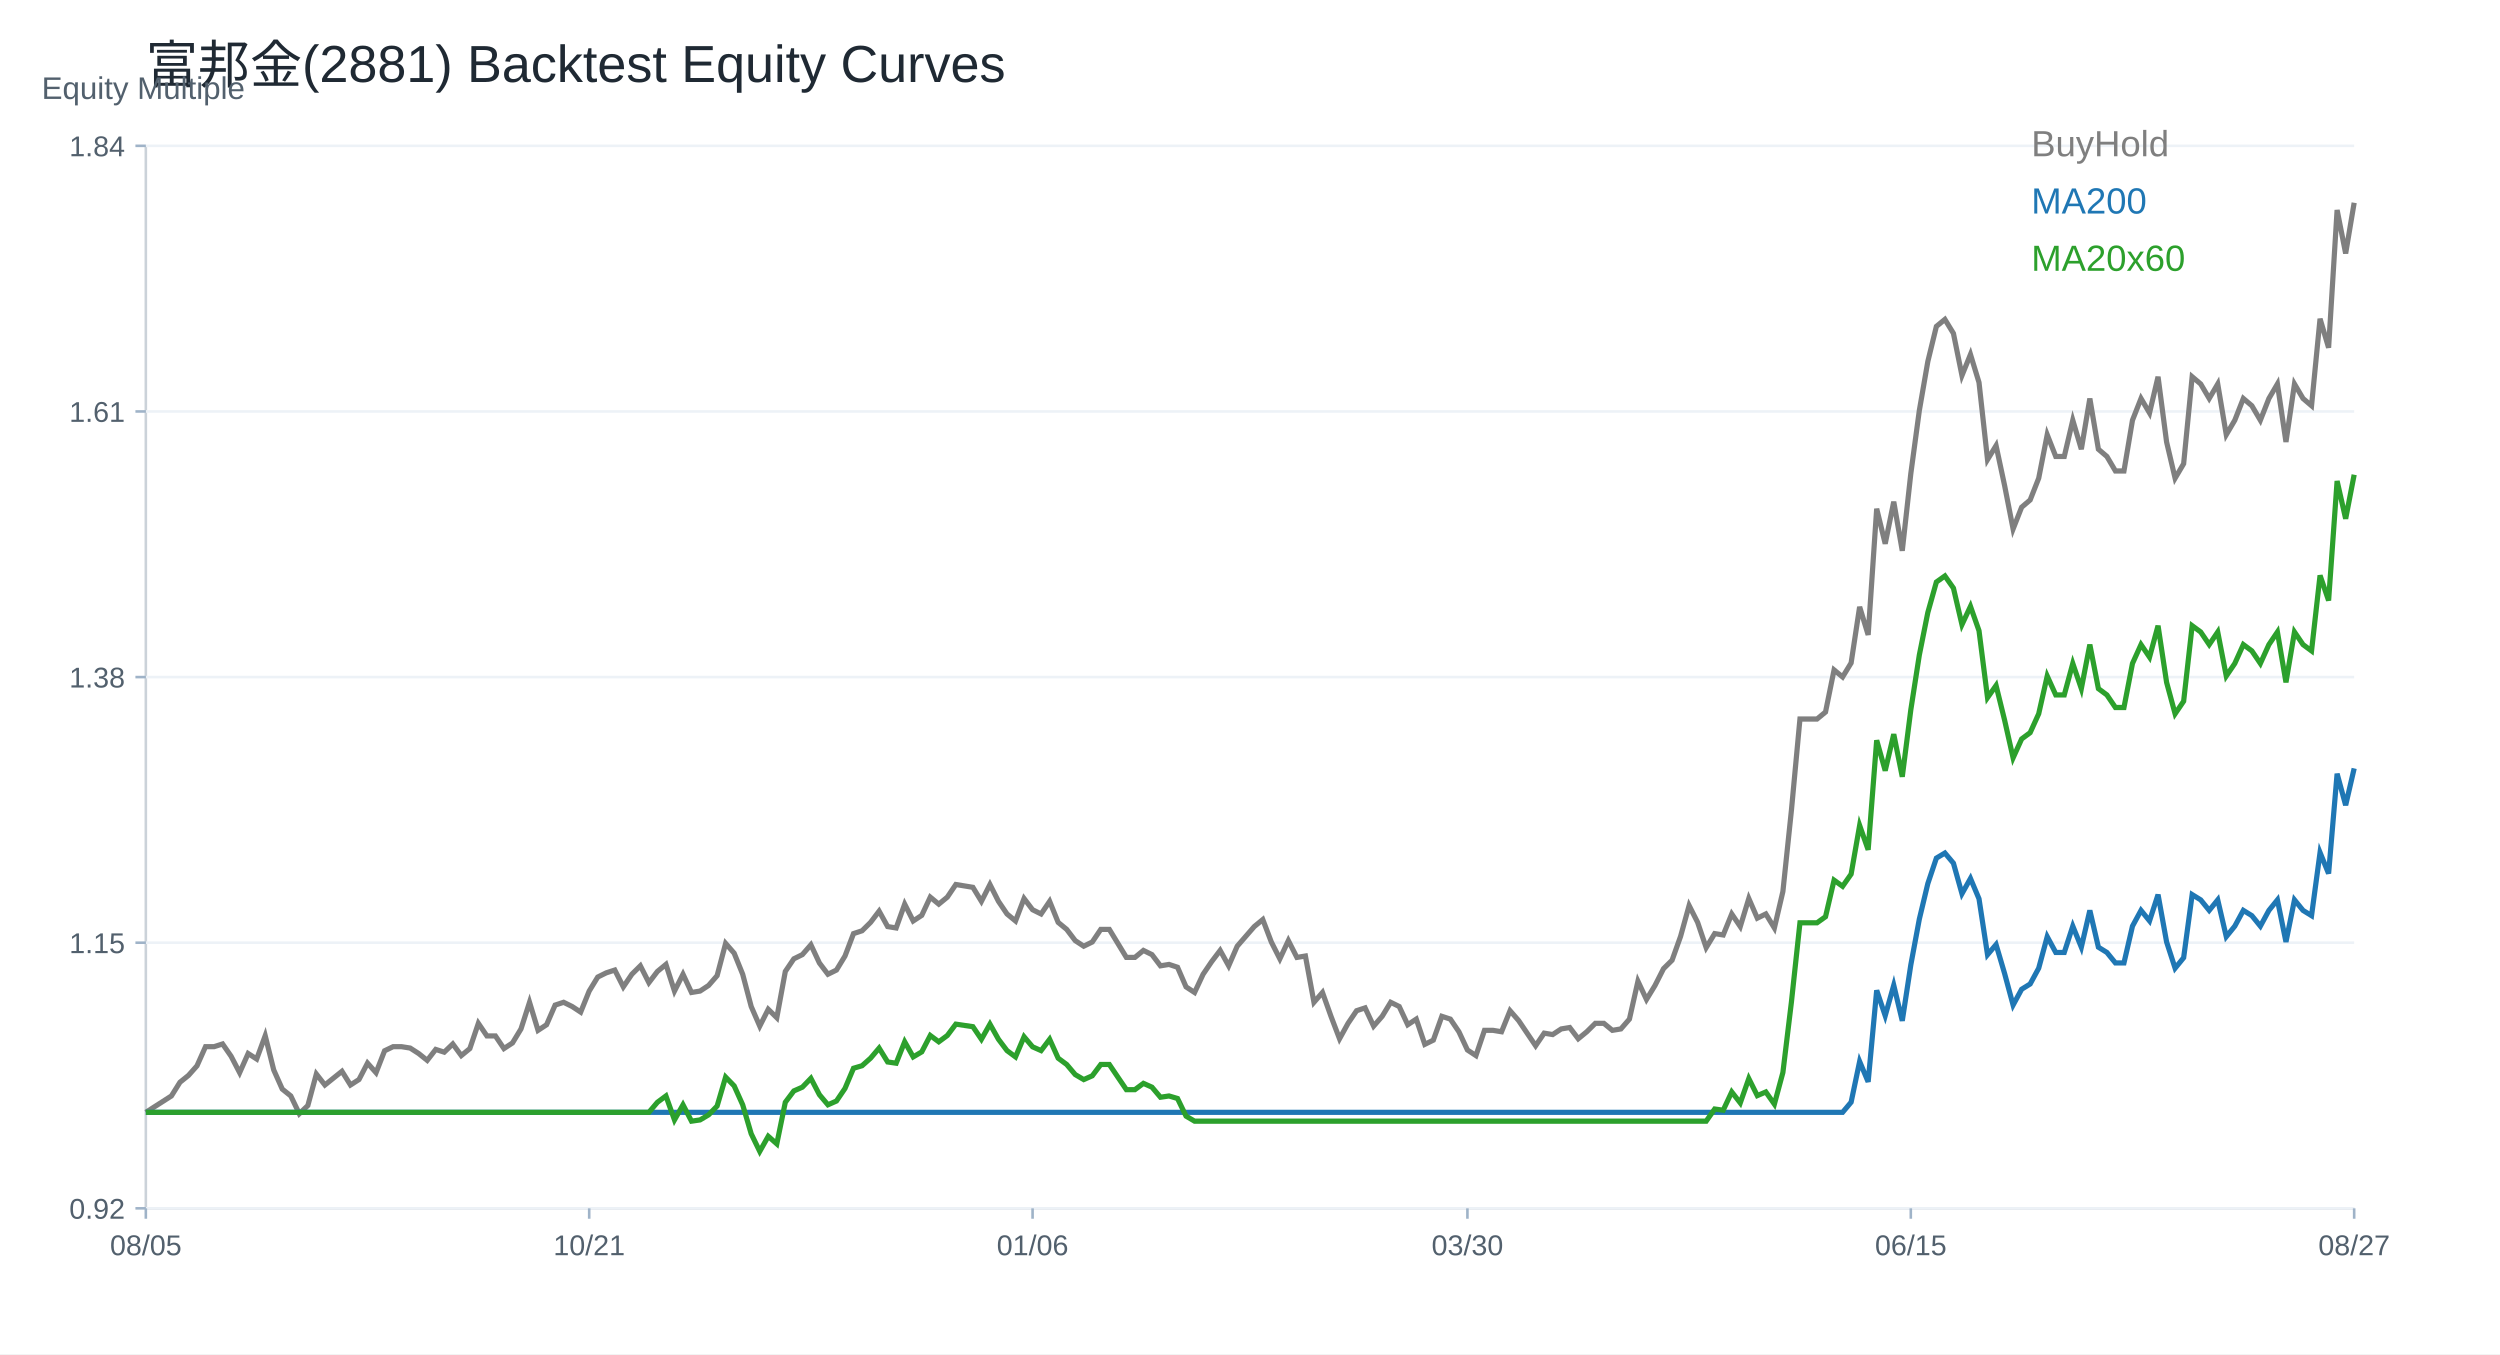
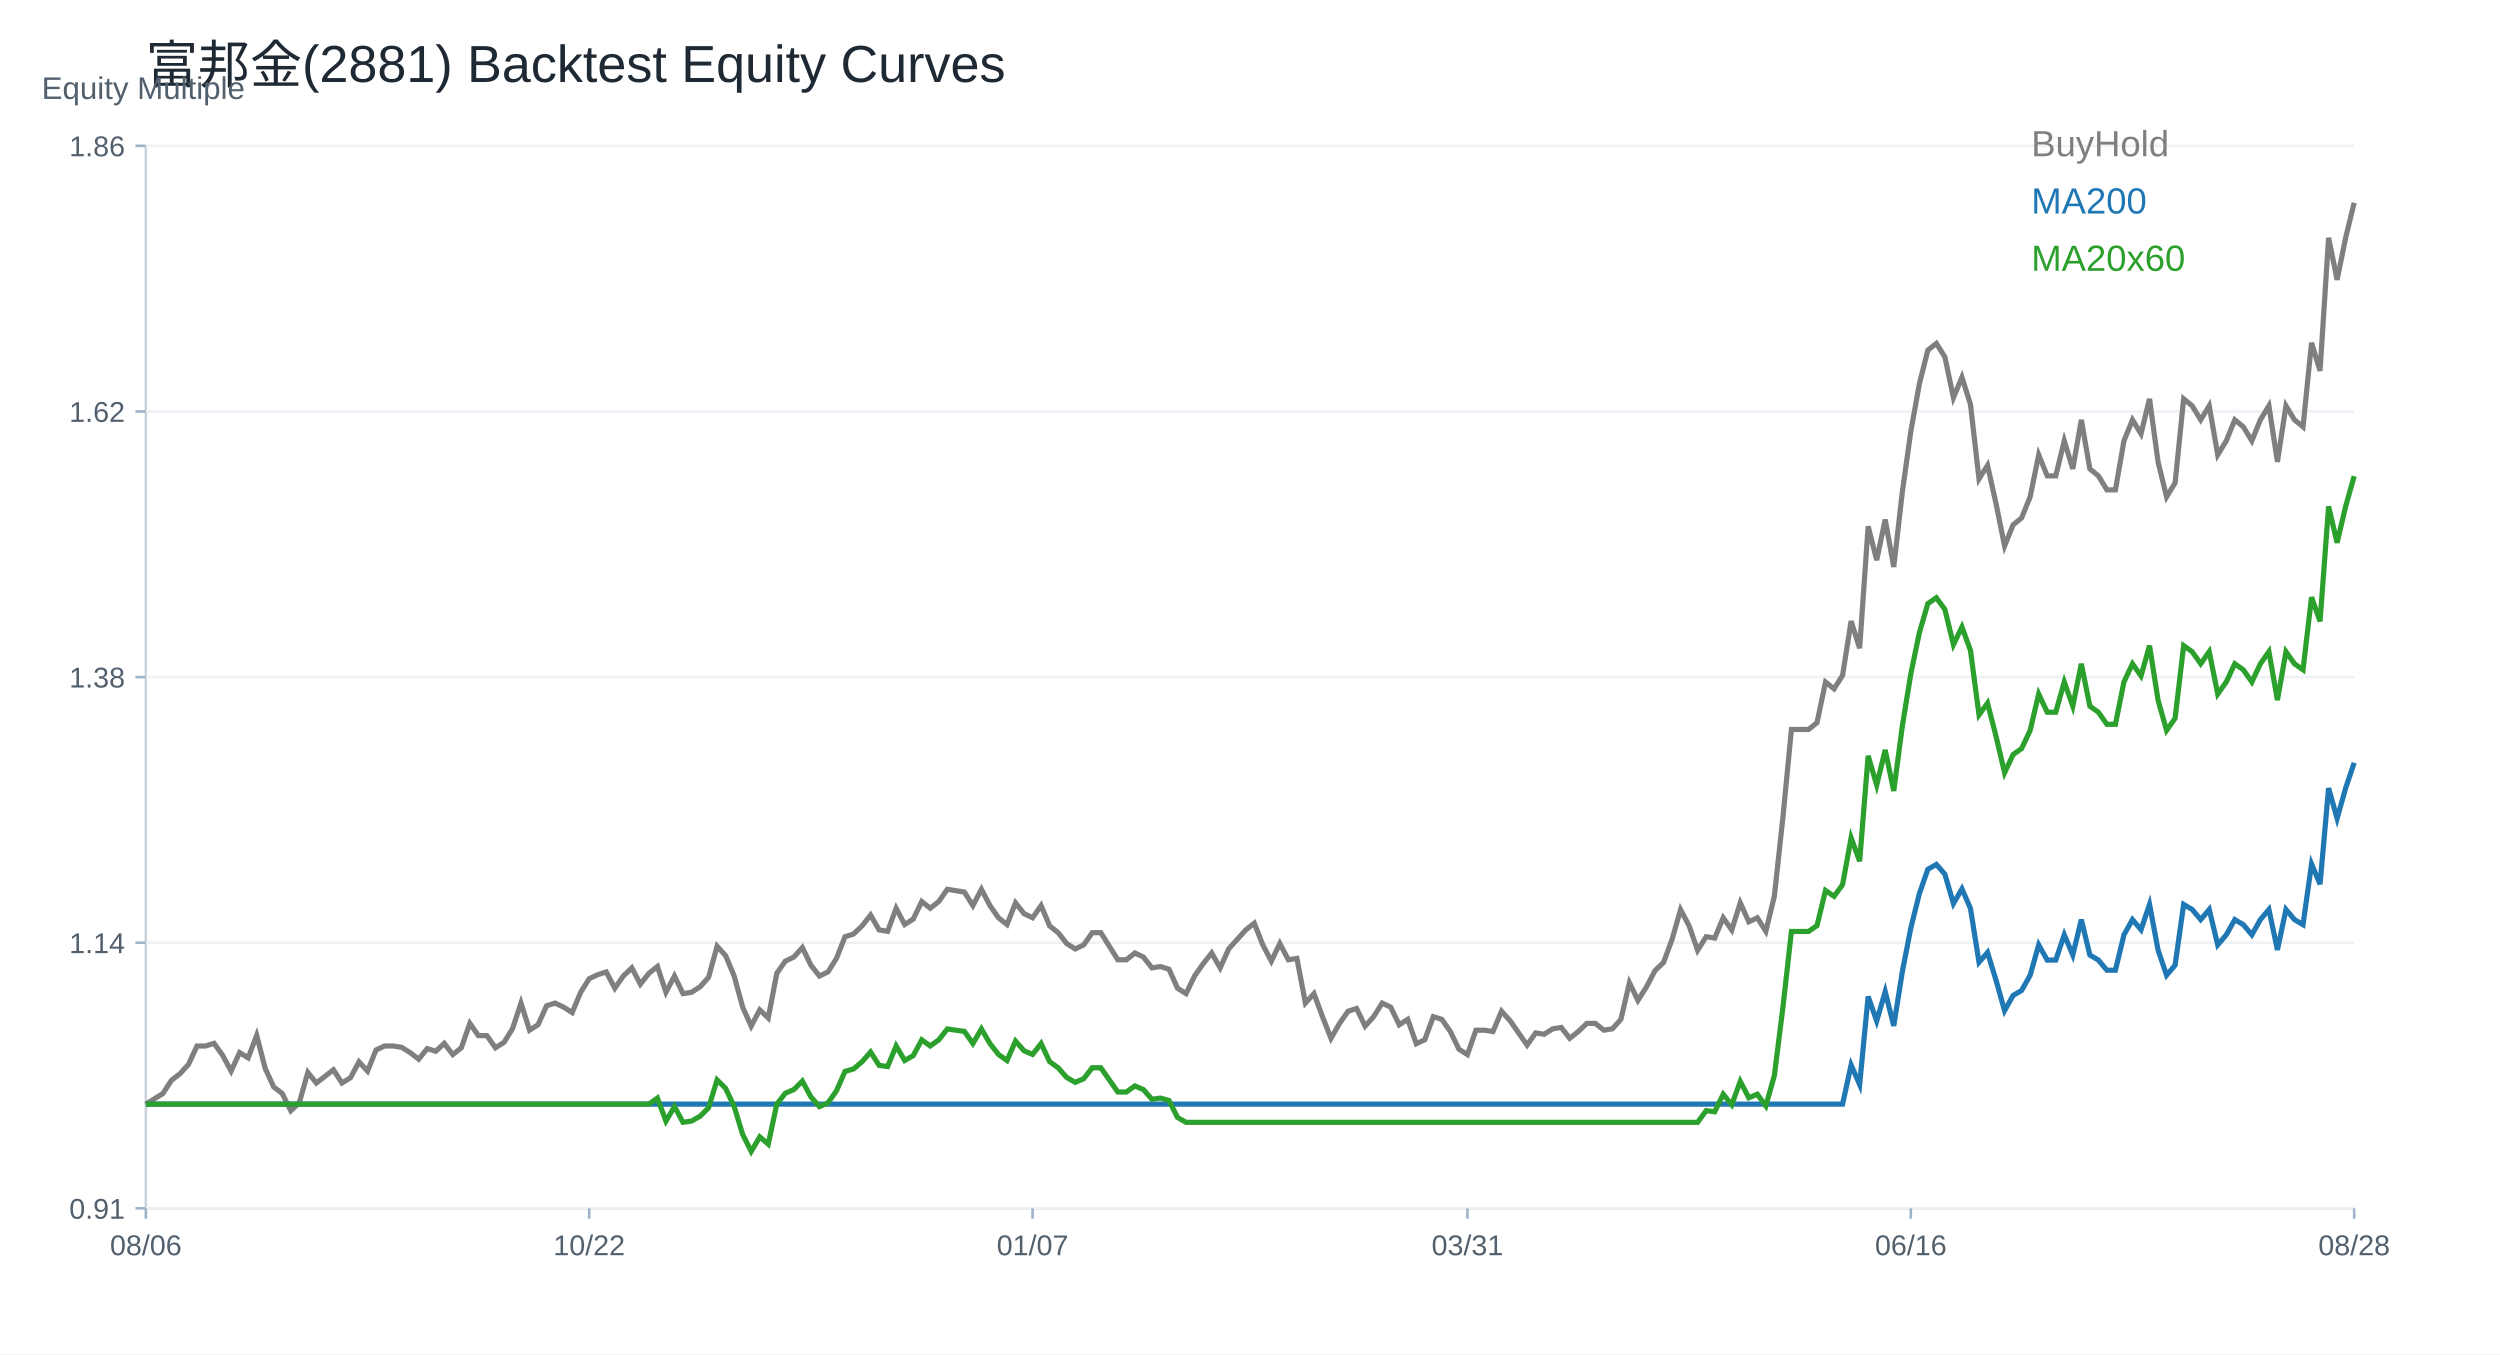
<svg xmlns="http://www.w3.org/2000/svg" width="960" height="520" viewBox="0 0 960 520">
  <rect width="100%" height="100%" fill="white" />
  <text x="56.00" y="32.00" font-size="20" font-family="Arial" fill="#1f2933" text-anchor="start">富邦金(2881) Backtest Equity Curves</text>
  <line x1="56" y1="464" x2="904" y2="464" stroke="#cbd2d9" />
  <line x1="56" y1="56" x2="56" y2="464" stroke="#cbd2d9" />
  <text x="16.00" y="38.00" font-size="12" font-family="Arial" fill="#52606d" text-anchor="start">Equity Multiple</text>
  <line x1="56" y1="464.00" x2="904" y2="464.00" stroke="#edf2f7" />
  <line x1="52" y1="464.00" x2="56" y2="464.00" stroke="#9fb3c8" />
-   <text x="48.00" y="468.00" font-size="11" font-family="Arial" fill="#52606d" text-anchor="end">0.92</text>
+   <text x="48.00" y="468.00" font-size="11" font-family="Arial" fill="#52606d" text-anchor="end">0.91</text>
  <line x1="56" y1="362.00" x2="904" y2="362.00" stroke="#edf2f7" />
  <line x1="52" y1="362.00" x2="56" y2="362.00" stroke="#9fb3c8" />
-   <text x="48.00" y="366.00" font-size="11" font-family="Arial" fill="#52606d" text-anchor="end">1.15</text>
+   <text x="48.00" y="366.00" font-size="11" font-family="Arial" fill="#52606d" text-anchor="end">1.14</text>
  <line x1="56" y1="260.00" x2="904" y2="260.00" stroke="#edf2f7" />
  <line x1="52" y1="260.00" x2="56" y2="260.00" stroke="#9fb3c8" />
  <text x="48.00" y="264.00" font-size="11" font-family="Arial" fill="#52606d" text-anchor="end">1.38</text>
  <line x1="56" y1="158.00" x2="904" y2="158.00" stroke="#edf2f7" />
  <line x1="52" y1="158.00" x2="56" y2="158.00" stroke="#9fb3c8" />
-   <text x="48.00" y="162.00" font-size="11" font-family="Arial" fill="#52606d" text-anchor="end">1.61</text>
+   <text x="48.00" y="162.00" font-size="11" font-family="Arial" fill="#52606d" text-anchor="end">1.62</text>
  <line x1="56" y1="56.00" x2="904" y2="56.00" stroke="#edf2f7" />
  <line x1="52" y1="56.00" x2="56" y2="56.00" stroke="#9fb3c8" />
-   <text x="48.00" y="60.00" font-size="11" font-family="Arial" fill="#52606d" text-anchor="end">1.84</text>
+   <text x="48.00" y="60.00" font-size="11" font-family="Arial" fill="#52606d" text-anchor="end">1.86</text>
  <line x1="56.00" y1="464" x2="56.00" y2="468" stroke="#9fb3c8" />
-   <text x="56.00" y="482.00" font-size="11" font-family="Arial" fill="#52606d" text-anchor="middle">08/05</text>
+   <text x="56.00" y="482.00" font-size="11" font-family="Arial" fill="#52606d" text-anchor="middle">08/06</text>
  <line x1="226.25" y1="464" x2="226.25" y2="468" stroke="#9fb3c8" />
-   <text x="226.25" y="482.00" font-size="11" font-family="Arial" fill="#52606d" text-anchor="middle">10/21</text>
+   <text x="226.25" y="482.00" font-size="11" font-family="Arial" fill="#52606d" text-anchor="middle">10/22</text>
  <line x1="396.51" y1="464" x2="396.51" y2="468" stroke="#9fb3c8" />
-   <text x="396.51" y="482.00" font-size="11" font-family="Arial" fill="#52606d" text-anchor="middle">01/06</text>
+   <text x="396.51" y="482.00" font-size="11" font-family="Arial" fill="#52606d" text-anchor="middle">01/07</text>
  <line x1="563.49" y1="464" x2="563.49" y2="468" stroke="#9fb3c8" />
-   <text x="563.49" y="482.00" font-size="11" font-family="Arial" fill="#52606d" text-anchor="middle">03/30</text>
+   <text x="563.49" y="482.00" font-size="11" font-family="Arial" fill="#52606d" text-anchor="middle">03/31</text>
  <line x1="733.75" y1="464" x2="733.75" y2="468" stroke="#9fb3c8" />
-   <text x="733.75" y="482.00" font-size="11" font-family="Arial" fill="#52606d" text-anchor="middle">06/15</text>
+   <text x="733.75" y="482.00" font-size="11" font-family="Arial" fill="#52606d" text-anchor="middle">06/16</text>
  <line x1="904.00" y1="464" x2="904.00" y2="468" stroke="#9fb3c8" />
-   <text x="904.00" y="482.00" font-size="11" font-family="Arial" fill="#52606d" text-anchor="middle">08/27</text>
-   <polyline fill="none" stroke="#7f7f7f" stroke-width="2" points="56.00,427.14 59.27,425.04 62.55,422.94 65.82,420.84 69.10,415.59 72.37,412.96 75.64,409.28 78.92,401.93 82.19,401.93 85.47,400.88 88.74,405.60 92.02,411.91 95.29,404.55 98.56,406.66 101.84,397.72 105.11,410.86 108.39,418.21 111.66,420.84 114.93,427.67 118.21,424.52 121.48,412.43 124.76,416.64 128.03,414.01 131.31,411.38 134.58,416.64 137.85,414.54 141.13,408.23 144.40,411.91 147.68,403.50 150.95,401.93 154.22,401.93 157.50,402.45 160.77,404.55 164.05,407.18 167.32,402.98 170.59,404.03 173.87,400.88 177.14,405.34 180.42,402.65 183.69,392.96 186.97,397.80 190.24,397.80 193.51,402.65 196.79,400.50 200.06,395.11 203.34,384.88 206.61,395.65 209.88,393.50 213.16,385.96 216.43,384.88 219.71,386.50 222.98,388.65 226.25,380.57 229.53,375.19 232.80,373.57 236.08,372.50 239.35,378.96 242.63,374.11 245.90,370.88 249.17,377.34 252.45,373.03 255.72,370.34 259.00,380.57 262.27,374.11 265.54,381.11 268.82,380.57 272.09,378.42 275.37,374.65 278.64,362.26 281.92,366.03 285.19,374.11 288.46,386.50 291.74,394.03 295.01,387.57 298.29,390.80 301.56,373.03 304.83,368.19 308.11,366.57 311.38,362.80 314.66,369.80 317.93,374.11 321.20,372.50 324.48,367.11 327.75,358.50 331.03,357.42 334.30,354.19 337.58,349.88 340.85,355.80 344.12,356.34 347.40,347.19 350.67,353.65 353.95,351.50 357.22,344.50 360.49,347.19 363.77,344.50 367.04,339.65 370.32,340.19 373.59,340.73 376.86,346.11 380.14,339.65 383.41,346.11 386.69,350.96 389.96,353.65 393.24,345.03 396.51,349.34 399.78,350.96 403.06,346.11 406.33,354.19 409.61,356.88 412.88,361.19 416.15,363.34 419.43,361.73 422.70,356.88 425.98,356.88 429.25,362.26 432.53,367.65 435.80,367.65 439.07,364.96 442.35,366.57 445.62,370.88 448.90,370.34 452.17,371.42 455.44,378.96 458.72,381.11 461.99,374.11 465.27,369.27 468.54,364.96 471.81,370.88 475.09,363.34 478.36,359.57 481.64,355.80 484.91,353.11 488.19,361.73 491.46,368.19 494.73,361.19 498.01,367.65 501.28,367.11 504.56,384.88 507.83,381.11 511.10,390.27 514.38,398.88 517.65,392.96 520.93,388.11 524.20,387.03 527.47,394.03 530.75,390.27 534.02,384.88 537.30,386.50 540.57,393.50 543.85,391.34 547.12,401.03 550.39,399.42 553.67,390.27 556.94,391.34 560.22,396.19 563.49,403.19 566.76,405.34 570.04,395.65 573.31,395.65 576.59,396.19 579.86,388.11 583.14,391.88 586.41,396.73 589.68,401.57 592.96,396.73 596.23,397.27 599.51,395.11 602.78,394.57 606.05,398.88 609.33,396.19 612.60,392.96 615.88,392.96 619.15,395.65 622.42,395.11 625.70,391.34 628.97,376.80 632.25,383.80 635.52,378.42 638.80,371.96 642.07,368.73 645.34,359.57 648.62,347.73 651.89,354.19 655.17,363.88 658.44,358.50 661.71,359.03 664.99,350.96 668.26,355.80 671.54,345.03 674.81,352.57 678.08,350.96 681.36,356.34 684.63,342.34 687.91,311.11 691.18,276.11 694.46,276.11 697.73,276.11 701.00,273.42 704.28,257.26 707.55,259.96 710.83,254.57 714.10,233.03 717.37,243.80 720.65,195.34 723.92,208.80 727.20,192.65 730.47,211.50 733.75,181.88 737.02,157.65 740.29,138.80 743.57,125.34 746.84,122.65 750.12,128.03 753.39,144.19 756.66,136.11 759.94,146.88 763.21,176.49 766.49,171.11 769.76,186.42 773.03,203.12 776.31,194.77 779.58,191.99 782.86,183.64 786.13,166.93 789.41,175.29 792.68,175.29 795.95,161.37 799.23,172.50 802.50,153.02 805.78,172.50 809.05,175.29 812.32,180.85 815.60,180.85 818.87,161.37 822.15,153.02 825.42,158.58 828.69,144.67 831.97,169.72 835.24,183.64 838.52,178.07 841.79,144.67 845.07,147.45 848.34,153.02 851.61,147.45 854.89,166.93 858.16,161.37 861.44,153.02 864.71,155.80 867.98,161.37 871.26,153.02 874.53,147.45 877.81,169.72 881.08,147.45 884.36,153.02 887.63,155.80 890.90,122.40 894.18,133.53 897.45,80.64 900.73,97.34 904.00,77.86" />
+   <text x="904.00" y="482.00" font-size="11" font-family="Arial" fill="#52606d" text-anchor="middle">08/28</text>
+   <polyline fill="none" stroke="#7f7f7f" stroke-width="2" points="56.00,423.99 59.27,421.96 62.55,419.93 65.82,414.85 69.10,412.32 72.37,408.76 75.64,401.66 78.92,401.66 82.19,400.64 85.47,405.21 88.74,411.30 92.02,404.20 95.29,406.23 98.56,397.60 101.84,410.29 105.11,417.39 108.39,419.93 111.66,426.52 114.93,423.48 118.21,411.81 121.48,415.87 124.76,413.33 128.03,410.79 131.31,415.87 134.58,413.84 137.85,407.75 141.13,411.30 144.40,403.18 147.68,401.66 150.95,401.66 154.22,402.17 157.50,404.20 160.77,406.73 164.05,402.67 167.32,403.69 170.59,400.64 173.87,404.96 177.14,402.36 180.42,392.99 183.69,397.68 186.97,397.68 190.24,402.36 193.51,400.28 196.79,395.07 200.06,385.19 203.34,395.59 206.61,393.51 209.88,386.23 213.16,385.19 216.43,386.75 219.71,388.83 222.98,381.03 226.25,375.83 229.53,374.27 232.80,373.23 236.08,379.47 239.35,374.79 242.63,371.67 245.90,377.91 249.17,373.75 252.45,371.15 255.72,381.03 259.00,374.79 262.27,381.55 265.54,381.03 268.82,378.95 272.09,375.31 275.37,363.35 278.64,366.99 281.92,374.79 285.19,386.75 288.46,394.03 291.74,387.79 295.01,390.91 298.29,373.75 301.56,369.07 304.83,367.51 308.11,363.87 311.38,370.63 314.66,374.79 317.93,373.23 321.20,368.03 324.48,359.70 327.75,358.66 331.03,355.54 334.30,351.38 337.58,357.10 340.85,357.62 344.12,348.78 347.40,355.02 350.67,352.94 353.95,346.18 357.22,348.78 360.49,346.18 363.77,341.50 367.04,342.02 370.32,342.54 373.59,347.74 376.86,341.50 380.14,347.74 383.41,352.42 386.69,355.02 389.96,346.70 393.24,350.86 396.51,352.42 399.78,347.74 403.06,355.54 406.33,358.14 409.61,362.31 412.88,364.39 416.15,362.83 419.43,358.14 422.70,358.14 425.98,363.35 429.25,368.55 432.53,368.55 435.80,365.95 439.07,367.51 442.35,371.67 445.62,371.15 448.90,372.19 452.17,379.47 455.44,381.55 458.72,374.79 461.99,370.11 465.27,365.95 468.54,371.67 471.81,364.39 475.09,360.74 478.36,357.10 481.64,354.50 484.91,362.83 488.19,369.07 491.46,362.31 494.73,368.55 498.01,368.03 501.28,385.19 504.56,381.55 507.83,390.39 511.10,398.72 514.38,392.99 517.65,388.31 520.93,387.27 524.20,394.03 527.47,390.39 530.75,385.19 534.02,386.75 537.30,393.51 540.57,391.43 543.85,400.80 547.12,399.24 550.39,390.39 553.67,391.43 556.94,396.11 560.22,402.88 563.49,404.96 566.76,395.59 570.04,395.59 573.31,396.11 576.59,388.31 579.86,391.95 583.14,396.63 586.41,401.32 589.68,396.63 592.96,397.15 596.23,395.07 599.51,394.55 602.78,398.72 606.05,396.11 609.33,392.99 612.60,392.99 615.88,395.59 619.15,395.07 622.42,391.43 625.70,377.39 628.97,384.15 632.25,378.95 635.52,372.71 638.80,369.59 642.07,360.74 645.34,349.30 648.62,355.54 651.89,364.91 655.17,359.70 658.44,360.22 661.71,352.42 664.99,357.10 668.26,346.70 671.54,353.98 674.81,352.42 678.08,357.62 681.36,344.10 684.63,313.93 687.91,280.12 691.18,280.12 694.46,280.12 697.73,277.52 701.00,261.92 704.28,264.52 707.55,259.32 710.83,238.51 714.10,248.91 717.37,202.10 720.65,215.10 723.92,199.50 727.20,217.70 730.47,189.10 733.75,165.69 737.02,147.49 740.29,134.48 743.57,131.88 746.84,137.08 750.12,152.69 753.39,144.88 756.66,155.29 759.94,183.90 763.21,178.69 766.49,193.48 769.76,209.62 773.03,201.55 776.31,198.86 779.58,190.79 782.86,174.66 786.13,182.73 789.41,182.73 792.68,169.28 795.95,180.04 799.23,161.22 802.50,180.04 805.78,182.73 809.05,188.11 812.32,188.11 815.60,169.28 818.87,161.22 822.15,166.59 825.42,153.15 828.69,177.35 831.97,190.79 835.24,185.42 838.52,153.15 841.79,155.84 845.07,161.22 848.34,155.84 851.61,174.66 854.89,169.28 858.16,161.22 861.44,163.90 864.71,169.28 867.98,161.22 871.26,155.84 874.53,177.35 877.81,155.84 881.08,161.22 884.36,163.90 887.63,131.64 890.90,142.39 894.18,91.30 897.45,107.44 900.73,91.30 904.00,77.86" />
  <text x="780.00" y="60.00" font-size="14" font-family="Arial" fill="#7f7f7f" text-anchor="start">BuyHold</text>
-   <polyline fill="none" stroke="#1f77b4" stroke-width="2" points="56.00,427.14 59.27,427.14 62.55,427.14 65.82,427.14 69.10,427.14 72.37,427.14 75.64,427.14 78.92,427.14 82.19,427.14 85.47,427.14 88.74,427.14 92.02,427.14 95.29,427.14 98.56,427.14 101.84,427.14 105.11,427.14 108.39,427.14 111.66,427.14 114.93,427.14 118.21,427.14 121.48,427.14 124.76,427.14 128.03,427.14 131.31,427.14 134.58,427.14 137.85,427.14 141.13,427.14 144.40,427.14 147.68,427.14 150.95,427.14 154.22,427.14 157.50,427.14 160.77,427.14 164.05,427.14 167.32,427.14 170.59,427.14 173.87,427.14 177.14,427.14 180.42,427.14 183.69,427.14 186.97,427.14 190.24,427.14 193.51,427.14 196.79,427.14 200.06,427.14 203.34,427.14 206.61,427.14 209.88,427.14 213.16,427.14 216.43,427.14 219.71,427.14 222.98,427.14 226.25,427.14 229.53,427.14 232.80,427.14 236.08,427.14 239.35,427.14 242.63,427.14 245.90,427.14 249.17,427.14 252.45,427.14 255.72,427.14 259.00,427.14 262.27,427.14 265.54,427.14 268.82,427.14 272.09,427.14 275.37,427.14 278.64,427.14 281.92,427.14 285.19,427.14 288.46,427.14 291.74,427.14 295.01,427.14 298.29,427.14 301.56,427.14 304.83,427.14 308.11,427.14 311.38,427.14 314.66,427.14 317.93,427.14 321.20,427.14 324.48,427.14 327.75,427.14 331.03,427.14 334.30,427.14 337.58,427.14 340.85,427.14 344.12,427.14 347.40,427.14 350.67,427.14 353.95,427.14 357.22,427.14 360.49,427.14 363.77,427.14 367.04,427.14 370.32,427.14 373.59,427.14 376.86,427.14 380.14,427.14 383.41,427.14 386.69,427.14 389.96,427.14 393.24,427.14 396.51,427.14 399.78,427.14 403.06,427.14 406.33,427.14 409.61,427.14 412.88,427.14 416.15,427.14 419.43,427.14 422.70,427.14 425.98,427.14 429.25,427.14 432.53,427.14 435.80,427.14 439.07,427.14 442.35,427.14 445.62,427.14 448.90,427.14 452.17,427.14 455.44,427.14 458.72,427.14 461.99,427.14 465.27,427.14 468.54,427.14 471.81,427.14 475.09,427.14 478.36,427.14 481.64,427.14 484.91,427.14 488.19,427.14 491.46,427.14 494.73,427.14 498.01,427.14 501.28,427.14 504.56,427.14 507.83,427.14 511.10,427.14 514.38,427.14 517.65,427.14 520.93,427.14 524.20,427.14 527.47,427.14 530.75,427.14 534.02,427.14 537.30,427.14 540.57,427.14 543.85,427.14 547.12,427.14 550.39,427.14 553.67,427.14 556.94,427.14 560.22,427.14 563.49,427.14 566.76,427.14 570.04,427.14 573.31,427.14 576.59,427.14 579.86,427.14 583.14,427.14 586.41,427.14 589.68,427.14 592.96,427.14 596.23,427.14 599.51,427.14 602.78,427.14 606.05,427.14 609.33,427.14 612.60,427.14 615.88,427.14 619.15,427.14 622.42,427.14 625.70,427.14 628.97,427.14 632.25,427.14 635.52,427.14 638.80,427.14 642.07,427.14 645.34,427.14 648.62,427.14 651.89,427.14 655.17,427.14 658.44,427.14 661.71,427.14 664.99,427.14 668.26,427.14 671.54,427.14 674.81,427.14 678.08,427.14 681.36,427.14 684.63,427.14 687.91,427.14 691.18,427.14 694.46,427.14 697.73,427.14 701.00,427.14 704.28,427.14 707.55,427.14 710.83,423.24 714.10,407.62 717.37,415.43 720.65,380.28 723.92,390.04 727.20,378.33 730.47,392.00 733.75,370.52 737.02,352.95 740.29,339.28 743.57,329.52 746.84,327.56 750.12,331.47 753.39,343.18 756.66,337.33 759.94,345.14 763.21,366.61 766.49,362.71 769.76,373.81 773.03,385.93 776.31,379.87 779.58,377.85 782.86,371.79 786.13,359.68 789.41,365.74 792.68,365.74 795.95,355.64 799.23,363.72 802.50,349.59 805.78,363.72 809.05,365.74 812.32,369.77 815.60,369.77 818.87,355.64 822.15,349.59 825.42,353.62 828.69,343.53 831.97,361.70 835.24,371.79 838.52,367.76 841.79,343.53 845.07,345.55 848.34,349.59 851.61,345.55 854.89,359.68 858.16,355.64 861.44,349.59 864.71,351.61 867.98,355.64 871.26,349.59 874.53,345.55 877.81,361.70 881.08,345.55 884.36,349.59 887.63,351.61 890.90,327.38 894.18,335.45 897.45,297.10 900.73,309.21 904.00,295.08" />
+   <polyline fill="none" stroke="#1f77b4" stroke-width="2" points="56.00,423.99 59.27,423.99 62.55,423.99 65.82,423.99 69.10,423.99 72.37,423.99 75.64,423.99 78.92,423.99 82.19,423.99 85.47,423.99 88.74,423.99 92.02,423.99 95.29,423.99 98.56,423.99 101.84,423.99 105.11,423.99 108.39,423.99 111.66,423.99 114.93,423.99 118.21,423.99 121.48,423.99 124.76,423.99 128.03,423.99 131.31,423.99 134.58,423.99 137.85,423.99 141.13,423.99 144.40,423.99 147.68,423.99 150.95,423.99 154.22,423.99 157.50,423.99 160.77,423.99 164.05,423.99 167.32,423.99 170.59,423.99 173.87,423.99 177.14,423.99 180.42,423.99 183.69,423.99 186.97,423.99 190.24,423.99 193.51,423.99 196.79,423.99 200.06,423.99 203.34,423.99 206.61,423.99 209.88,423.99 213.16,423.99 216.43,423.99 219.71,423.99 222.98,423.99 226.25,423.99 229.53,423.99 232.80,423.99 236.08,423.99 239.35,423.99 242.63,423.99 245.90,423.99 249.17,423.99 252.45,423.99 255.72,423.99 259.00,423.99 262.27,423.99 265.54,423.99 268.82,423.99 272.09,423.99 275.37,423.99 278.64,423.99 281.92,423.99 285.19,423.99 288.46,423.99 291.74,423.99 295.01,423.99 298.29,423.99 301.56,423.99 304.83,423.99 308.11,423.99 311.38,423.99 314.66,423.99 317.93,423.99 321.20,423.99 324.48,423.99 327.75,423.99 331.03,423.99 334.30,423.99 337.58,423.99 340.85,423.99 344.12,423.99 347.40,423.99 350.67,423.99 353.95,423.99 357.22,423.99 360.49,423.99 363.77,423.99 367.04,423.99 370.32,423.99 373.59,423.99 376.86,423.99 380.14,423.99 383.41,423.99 386.69,423.99 389.96,423.99 393.24,423.99 396.51,423.99 399.78,423.99 403.06,423.99 406.33,423.99 409.61,423.99 412.88,423.99 416.15,423.99 419.43,423.99 422.70,423.99 425.98,423.99 429.25,423.99 432.53,423.99 435.80,423.99 439.07,423.99 442.35,423.99 445.62,423.99 448.90,423.99 452.17,423.99 455.44,423.99 458.72,423.99 461.99,423.99 465.27,423.99 468.54,423.99 471.81,423.99 475.09,423.99 478.36,423.99 481.64,423.99 484.91,423.99 488.19,423.99 491.46,423.99 494.73,423.99 498.01,423.99 501.28,423.99 504.56,423.99 507.83,423.99 511.10,423.99 514.38,423.99 517.65,423.99 520.93,423.99 524.20,423.99 527.47,423.99 530.75,423.99 534.02,423.99 537.30,423.99 540.57,423.99 543.85,423.99 547.12,423.99 550.39,423.99 553.67,423.99 556.94,423.99 560.22,423.99 563.49,423.99 566.76,423.99 570.04,423.99 573.31,423.99 576.59,423.99 579.86,423.99 583.14,423.99 586.41,423.99 589.68,423.99 592.96,423.99 596.23,423.99 599.51,423.99 602.78,423.99 606.05,423.99 609.33,423.99 612.60,423.99 615.88,423.99 619.15,423.99 622.42,423.99 625.70,423.99 628.97,423.99 632.25,423.99 635.52,423.99 638.80,423.99 642.07,423.99 645.34,423.99 648.62,423.99 651.89,423.99 655.17,423.99 658.44,423.99 661.71,423.99 664.99,423.99 668.26,423.99 671.54,423.99 674.81,423.99 678.08,423.99 681.36,423.99 684.63,423.99 687.91,423.99 691.18,423.99 694.46,423.99 697.73,423.99 701.00,423.99 704.28,423.99 707.55,423.99 710.83,408.96 714.10,416.47 717.37,382.66 720.65,392.05 723.92,380.78 727.20,393.93 730.47,373.27 733.75,356.36 737.02,343.21 740.29,333.82 743.57,331.94 746.84,335.70 750.12,346.97 753.39,341.33 756.66,348.85 759.94,369.51 763.21,365.75 766.49,376.44 769.76,388.09 773.03,382.26 776.31,380.32 779.58,374.49 782.86,362.84 786.13,368.67 789.41,368.67 792.68,358.96 795.95,366.72 799.23,353.13 802.50,366.72 805.78,368.67 809.05,372.55 812.32,372.55 815.60,358.96 818.87,353.13 822.15,357.01 825.42,347.30 828.69,364.78 831.97,374.49 835.24,370.61 838.52,347.30 841.79,349.24 845.07,353.13 848.34,349.24 851.61,362.84 854.89,358.96 858.16,353.13 861.44,355.07 864.71,358.96 867.98,353.13 871.26,349.24 874.53,364.78 877.81,349.24 881.08,353.13 884.36,355.07 887.63,331.76 890.90,339.53 894.18,302.63 897.45,314.28 900.73,302.63 904.00,292.92" />
  <text x="780.00" y="82.00" font-size="14" font-family="Arial" fill="#1f77b4" text-anchor="start">MA200</text>
-   <polyline fill="none" stroke="#2ca02c" stroke-width="2" points="56.00,427.14 59.27,427.14 62.55,427.14 65.82,427.14 69.10,427.14 72.37,427.14 75.64,427.14 78.92,427.14 82.19,427.14 85.47,427.14 88.74,427.14 92.02,427.14 95.29,427.14 98.56,427.14 101.84,427.14 105.11,427.14 108.39,427.14 111.66,427.14 114.93,427.14 118.21,427.14 121.48,427.14 124.76,427.14 128.03,427.14 131.31,427.14 134.58,427.14 137.85,427.14 141.13,427.14 144.40,427.14 147.68,427.14 150.95,427.14 154.22,427.14 157.50,427.14 160.77,427.14 164.05,427.14 167.32,427.14 170.59,427.14 173.87,427.14 177.14,427.14 180.42,427.14 183.69,427.14 186.97,427.14 190.24,427.14 193.51,427.14 196.79,427.14 200.06,427.14 203.34,427.14 206.61,427.14 209.88,427.14 213.16,427.14 216.43,427.14 219.71,427.14 222.98,427.14 226.25,427.14 229.53,427.14 232.80,427.14 236.08,427.14 239.35,427.14 242.63,427.14 245.90,427.14 249.17,427.14 252.45,423.27 255.72,420.85 259.00,430.05 262.27,424.24 265.54,430.53 268.82,430.05 272.09,428.11 275.37,424.72 278.64,413.60 281.92,416.98 285.19,424.24 288.46,435.37 291.74,442.14 295.01,436.34 298.29,439.24 301.56,423.27 304.83,418.92 308.11,417.47 311.38,414.08 314.66,420.37 317.93,424.24 321.20,422.79 324.48,417.95 327.75,410.21 331.03,409.24 334.30,406.34 337.58,402.47 340.85,407.79 344.12,408.27 347.40,400.05 350.67,405.85 353.95,403.92 357.22,397.63 360.49,400.05 363.77,397.63 367.04,393.27 370.32,393.76 373.59,394.24 376.86,399.08 380.14,393.27 383.41,399.08 386.69,403.43 389.96,405.85 393.24,398.11 396.51,401.98 399.78,403.43 403.06,399.08 406.33,406.34 409.61,408.76 412.88,412.63 416.15,414.56 419.43,413.11 422.70,408.76 425.98,408.76 429.25,413.60 432.53,418.43 435.80,418.43 439.07,416.01 442.35,417.47 445.62,421.34 448.90,420.85 452.17,421.82 455.44,428.59 458.72,430.53 461.99,430.53 465.27,430.53 468.54,430.53 471.81,430.53 475.09,430.53 478.36,430.53 481.64,430.53 484.91,430.53 488.19,430.53 491.46,430.53 494.73,430.53 498.01,430.53 501.28,430.53 504.56,430.53 507.83,430.53 511.10,430.53 514.38,430.53 517.65,430.53 520.93,430.53 524.20,430.53 527.47,430.53 530.75,430.53 534.02,430.53 537.30,430.53 540.57,430.53 543.85,430.53 547.12,430.53 550.39,430.53 553.67,430.53 556.94,430.53 560.22,430.53 563.49,430.53 566.76,430.53 570.04,430.53 573.31,430.53 576.59,430.53 579.86,430.53 583.14,430.53 586.41,430.53 589.68,430.53 592.96,430.53 596.23,430.53 599.51,430.53 602.78,430.53 606.05,430.53 609.33,430.53 612.60,430.53 615.88,430.53 619.15,430.53 622.42,430.53 625.70,430.53 628.97,430.53 632.25,430.53 635.52,430.53 638.80,430.53 642.07,430.53 645.34,430.53 648.62,430.53 651.89,430.53 655.17,430.53 658.44,425.86 661.71,426.32 664.99,419.31 668.26,423.52 671.54,414.17 674.81,420.72 678.08,419.31 681.36,423.99 684.63,411.84 687.91,384.73 691.18,354.36 694.46,354.36 697.73,354.36 701.00,352.02 704.28,338.00 707.55,340.34 710.83,335.66 714.10,316.97 717.37,326.32 720.65,284.26 723.92,295.94 727.20,281.92 730.47,298.28 733.75,272.57 737.02,251.54 740.29,235.19 743.57,223.50 746.84,221.17 750.12,225.84 753.39,239.86 756.66,232.85 759.94,242.20 763.21,267.90 766.49,263.23 769.76,276.51 773.03,291.01 776.31,283.76 779.58,281.34 782.86,274.10 786.13,259.60 789.41,266.85 792.68,266.85 795.95,254.77 799.23,264.43 802.50,247.52 805.78,264.43 809.05,266.85 812.32,271.68 815.60,271.68 818.87,254.77 822.15,247.52 825.42,252.35 828.69,240.27 831.97,262.02 835.24,274.10 838.52,269.27 841.79,240.27 845.07,242.69 848.34,247.52 851.61,242.69 854.89,259.60 858.16,254.77 861.44,247.52 864.71,249.94 867.98,254.77 871.26,247.52 874.53,242.69 877.81,262.02 881.08,242.69 884.36,247.52 887.63,249.94 890.90,220.95 894.18,230.61 897.45,184.71 900.73,199.20 904.00,182.29" />
+   <polyline fill="none" stroke="#2ca02c" stroke-width="2" points="56.00,423.99 59.27,423.99 62.55,423.99 65.82,423.99 69.10,423.99 72.37,423.99 75.64,423.99 78.92,423.99 82.19,423.99 85.47,423.99 88.74,423.99 92.02,423.99 95.29,423.99 98.56,423.99 101.84,423.99 105.11,423.99 108.39,423.99 111.66,423.99 114.93,423.99 118.21,423.99 121.48,423.99 124.76,423.99 128.03,423.99 131.31,423.99 134.58,423.99 137.85,423.99 141.13,423.99 144.40,423.99 147.68,423.99 150.95,423.99 154.22,423.99 157.50,423.99 160.77,423.99 164.05,423.99 167.32,423.99 170.59,423.99 173.87,423.99 177.14,423.99 180.42,423.99 183.69,423.99 186.97,423.99 190.24,423.99 193.51,423.99 196.79,423.99 200.06,423.99 203.34,423.99 206.61,423.99 209.88,423.99 213.16,423.99 216.43,423.99 219.71,423.99 222.98,423.99 226.25,423.99 229.53,423.99 232.80,423.99 236.08,423.99 239.35,423.99 242.63,423.99 245.90,423.99 249.17,423.99 252.45,421.66 255.72,430.50 259.00,424.92 262.27,430.97 265.54,430.50 268.82,428.64 272.09,425.38 275.37,414.68 278.64,417.93 281.92,424.92 285.19,435.63 288.46,442.14 291.74,436.56 295.01,439.35 298.29,423.99 301.56,419.80 304.83,418.40 308.11,415.14 311.38,421.19 314.66,424.92 317.93,423.52 321.20,418.87 324.48,411.42 327.75,410.49 331.03,407.69 334.30,403.97 337.58,409.09 340.85,409.56 344.12,401.64 347.40,407.23 350.67,405.37 353.95,399.31 357.22,401.64 360.49,399.31 363.77,395.12 367.04,395.59 370.32,396.05 373.59,400.71 376.86,395.12 380.14,400.71 383.41,404.90 386.69,407.23 389.96,399.78 393.24,403.50 396.51,404.90 399.78,400.71 403.06,407.69 406.33,410.02 409.61,413.75 412.88,415.61 416.15,414.21 419.43,410.02 422.70,410.02 425.98,414.68 429.25,419.33 432.53,419.33 435.80,417.00 439.07,418.40 442.35,422.12 445.62,421.66 448.90,422.59 452.17,429.11 455.44,430.97 458.72,430.97 461.99,430.97 465.27,430.97 468.54,430.97 471.81,430.97 475.09,430.97 478.36,430.97 481.64,430.97 484.91,430.97 488.19,430.97 491.46,430.97 494.73,430.97 498.01,430.97 501.28,430.97 504.56,430.97 507.83,430.97 511.10,430.97 514.38,430.97 517.65,430.97 520.93,430.97 524.20,430.97 527.47,430.97 530.75,430.97 534.02,430.97 537.30,430.97 540.57,430.97 543.85,430.97 547.12,430.97 550.39,430.97 553.67,430.97 556.94,430.97 560.22,430.97 563.49,430.97 566.76,430.97 570.04,430.97 573.31,430.97 576.59,430.97 579.86,430.97 583.14,430.97 586.41,430.97 589.68,430.97 592.96,430.97 596.23,430.97 599.51,430.97 602.78,430.97 606.05,430.97 609.33,430.97 612.60,430.97 615.88,430.97 619.15,430.97 622.42,430.97 625.70,430.97 628.97,430.97 632.25,430.97 635.52,430.97 638.80,430.97 642.07,430.97 645.34,430.97 648.62,430.97 651.89,430.97 655.17,426.47 658.44,426.92 661.71,420.18 664.99,424.23 668.26,415.23 671.54,421.53 674.81,420.18 678.08,424.67 681.36,412.98 684.63,386.91 687.91,357.68 691.18,357.68 694.46,357.68 697.73,355.43 701.00,341.94 704.28,344.19 707.55,339.69 710.83,321.71 714.10,330.70 717.37,290.23 720.65,301.47 723.92,287.98 727.20,303.72 730.47,278.99 733.75,258.76 737.02,243.02 740.29,231.78 743.57,229.53 746.84,234.03 750.12,247.52 753.39,240.77 756.66,249.77 759.94,274.50 763.21,270.00 766.49,282.78 769.76,296.73 773.03,289.76 776.31,287.43 779.58,280.46 782.86,266.51 786.13,273.49 789.41,273.49 792.68,261.86 795.95,271.16 799.23,254.89 802.50,271.16 805.78,273.49 809.05,278.13 812.32,278.13 815.60,261.86 818.87,254.89 822.15,259.54 825.42,247.92 828.69,268.84 831.97,280.46 835.24,275.81 838.52,247.92 841.79,250.24 845.07,254.89 848.34,250.24 851.61,266.51 854.89,261.86 858.16,254.89 861.44,257.21 864.71,261.86 867.98,254.89 871.26,250.24 874.53,268.84 877.81,250.24 881.08,254.89 884.36,257.21 887.63,229.32 890.90,238.62 894.18,194.45 897.45,208.40 900.73,194.45 904.00,182.83" />
  <text x="780.00" y="104.00" font-size="14" font-family="Arial" fill="#2ca02c" text-anchor="start">MA20x60</text>
</svg>
